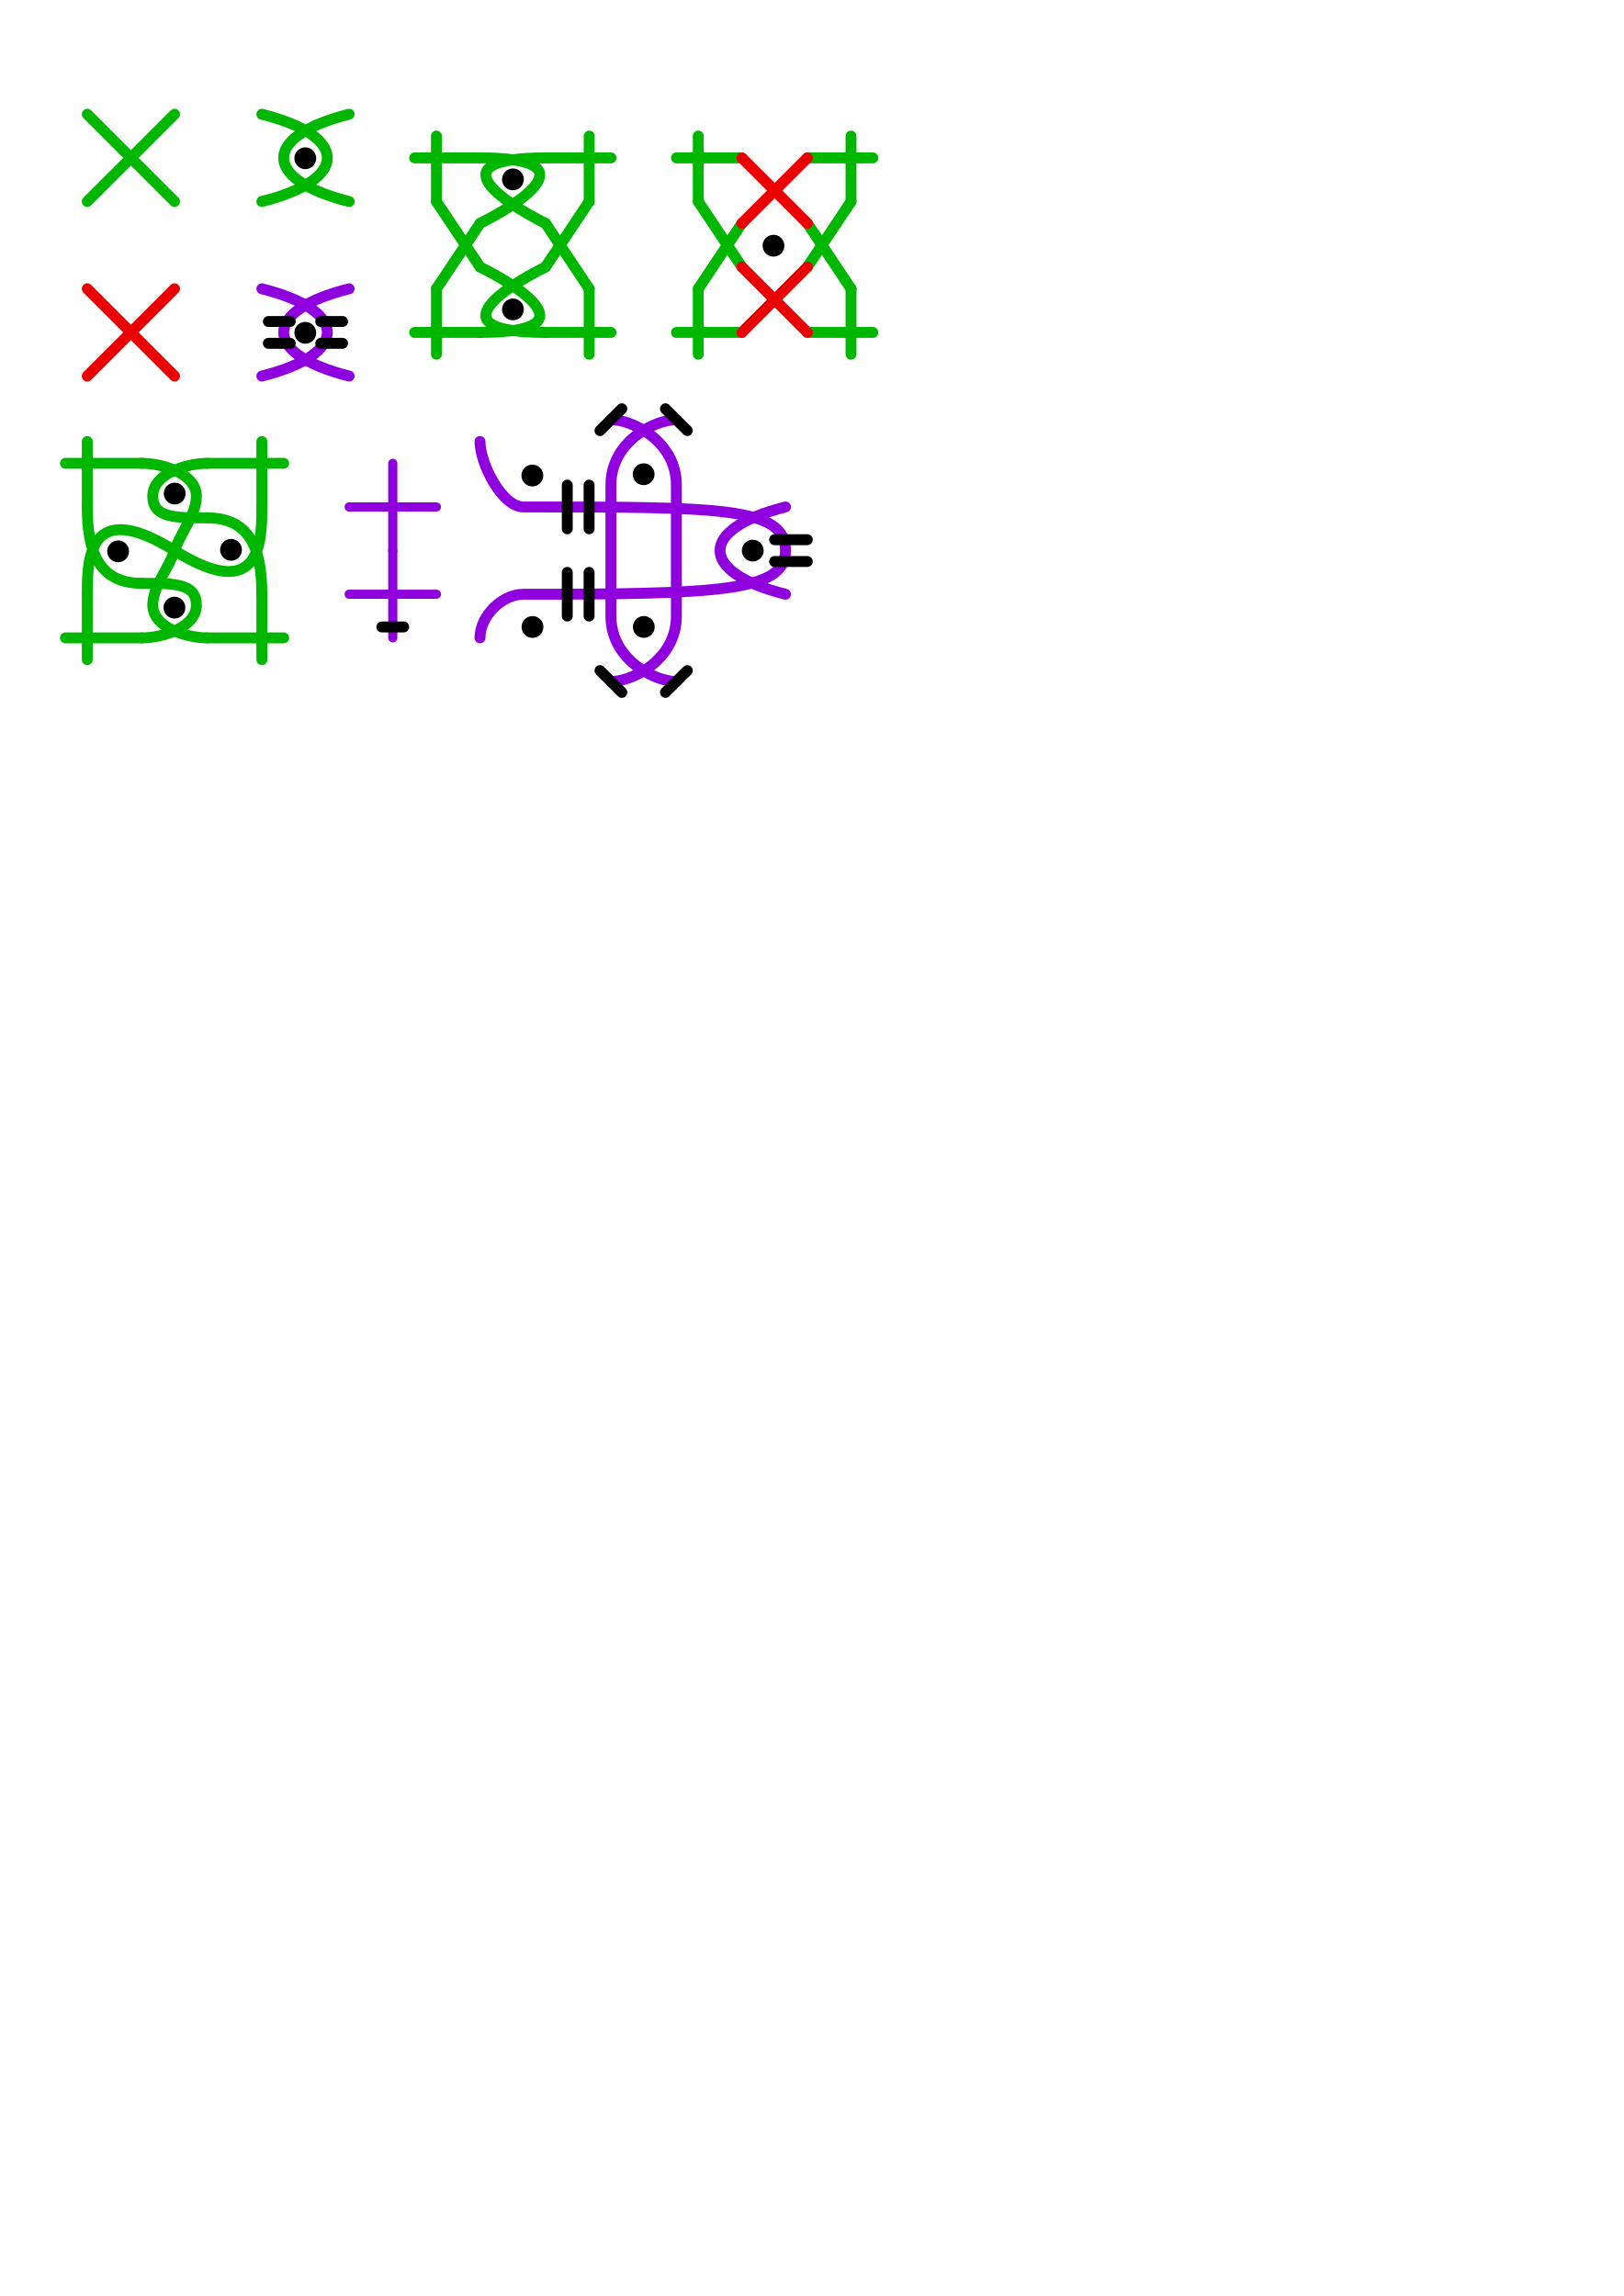
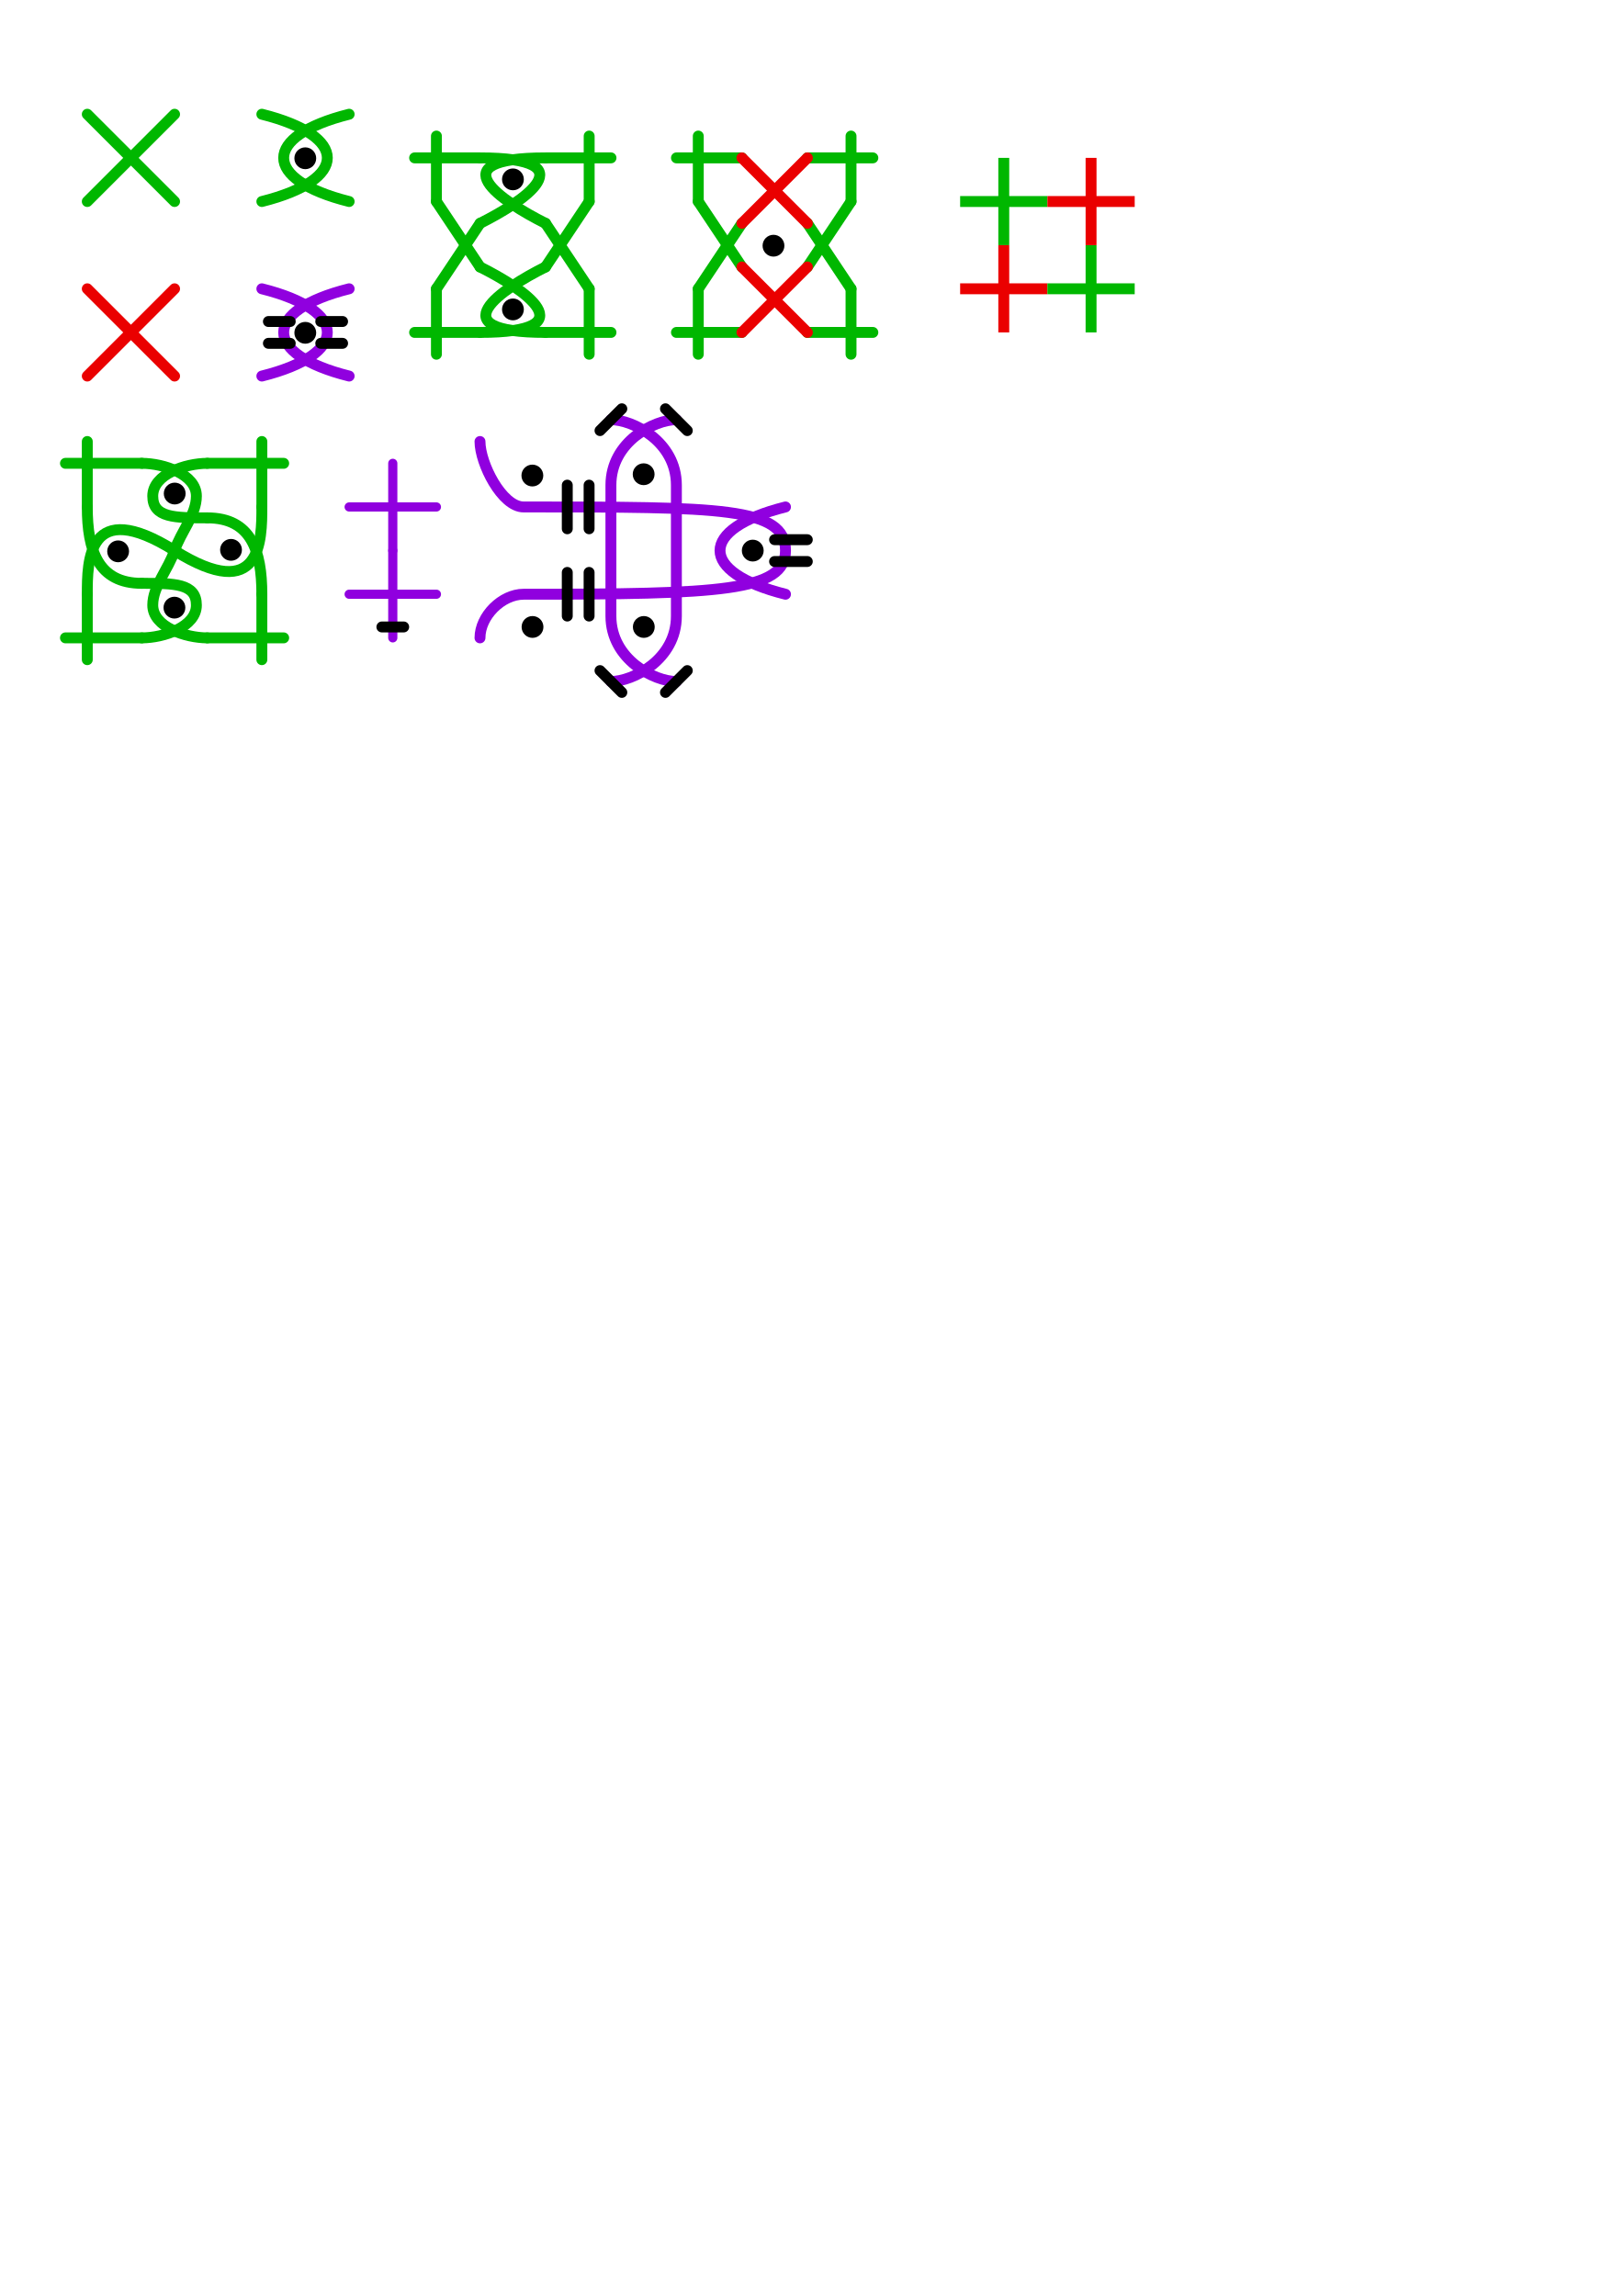
<svg xmlns="http://www.w3.org/2000/svg" width="210mm" height="297mm" viewBox="0 0 744.094 1052.362" id="svg2" version="1.1">
  <defs id="defs4" />
  <g id="layer1">
    <path style="fill:none;fill-rule:evenodd;stroke:#00b700;stroke-width:5;stroke-linecap:round;stroke-linejoin:miter;stroke-opacity:1;stroke-miterlimit:4;stroke-dasharray:none" d="m 40,52.362 40,40" id="path4138" />
    <path style="fill:none;fill-rule:evenodd;stroke:#00b700;stroke-width:5;stroke-linecap:round;stroke-linejoin:miter;stroke-opacity:1;stroke-miterlimit:4;stroke-dasharray:none" d="m 80,52.362 -40,40" id="path4140" />
    <path id="path4142" d="m 40,132.362 40,40" style="fill:none;fill-rule:evenodd;stroke:#ea0000;stroke-width:5;stroke-linecap:round;stroke-linejoin:miter;stroke-miterlimit:4;stroke-dasharray:none;stroke-opacity:1" />
    <path id="path4144" d="m 80,132.362 -40,40" style="fill:none;fill-rule:evenodd;stroke:#ea0000;stroke-width:5;stroke-linecap:round;stroke-linejoin:miter;stroke-miterlimit:4;stroke-dasharray:none;stroke-opacity:1" />
    <path id="path4146" d="m 160,52.362 c -40,10 -40,30 0,40" style="fill:none;fill-rule:evenodd;stroke:#00b700;stroke-width:5;stroke-linecap:round;stroke-linejoin:miter;stroke-miterlimit:4;stroke-dasharray:none;stroke-opacity:1" />
    <path id="path4148" d="m 120,52.362 c 40,10 40,30 0,40" style="fill:none;fill-rule:evenodd;stroke:#00b700;stroke-width:5;stroke-linecap:round;stroke-linejoin:miter;stroke-miterlimit:4;stroke-dasharray:none;stroke-opacity:1" />
    <circle style="opacity:1;fill:#000000;fill-opacity:1;fill-rule:nonzero;stroke:none;stroke-width:5;stroke-linecap:round;stroke-linejoin:bevel;stroke-miterlimit:4;stroke-dasharray:none;stroke-dashoffset:0;stroke-opacity:1" id="path4153" cx="139.902" cy="72.54" r="5" />
    <path style="fill:none;fill-rule:evenodd;stroke:#9000df;stroke-width:5;stroke-linecap:round;stroke-linejoin:miter;stroke-miterlimit:4;stroke-dasharray:none;stroke-opacity:1" d="m 160,132.362 c -40,10 -40,30 0,40" id="path4155" />
    <path style="fill:none;fill-rule:evenodd;stroke:#9000df;stroke-width:5;stroke-linecap:round;stroke-linejoin:miter;stroke-miterlimit:4;stroke-dasharray:none;stroke-opacity:1" d="m 120,132.362 c 40,10 40,30 0,40" id="path4157" />
    <circle r="5" cy="152.54" cx="139.902" id="circle4159" style="opacity:1;fill:#000000;fill-opacity:1;fill-rule:nonzero;stroke:none;stroke-width:5;stroke-linecap:round;stroke-linejoin:bevel;stroke-miterlimit:4;stroke-dasharray:none;stroke-dashoffset:0;stroke-opacity:1" />
    <path id="path4161" d="m 190,72.362 30,0" style="fill:none;fill-rule:evenodd;stroke:#00b700;stroke-width:5;stroke-linecap:round;stroke-linejoin:miter;stroke-miterlimit:4;stroke-dasharray:none;stroke-opacity:1" />
    <path id="path4163" d="m 200,62.362 0,30" style="fill:none;fill-rule:evenodd;stroke:#00b700;stroke-width:5;stroke-linecap:round;stroke-linejoin:miter;stroke-miterlimit:4;stroke-dasharray:none;stroke-opacity:1" />
    <path style="fill:none;fill-rule:evenodd;stroke:#00b700;stroke-width:5;stroke-linecap:round;stroke-linejoin:miter;stroke-miterlimit:4;stroke-dasharray:none;stroke-opacity:1" d="m 220,72.362 c 50,0 20,20 0,30" id="path4165" />
    <path style="fill:none;fill-rule:evenodd;stroke:#00b700;stroke-width:5;stroke-linecap:round;stroke-linejoin:miter;stroke-miterlimit:4;stroke-dasharray:none;stroke-opacity:1" d="m 280,72.362 -30,0" id="path4167" />
    <path style="fill:none;fill-rule:evenodd;stroke:#00b700;stroke-width:5;stroke-linecap:round;stroke-linejoin:miter;stroke-miterlimit:4;stroke-dasharray:none;stroke-opacity:1" d="m 270,62.362 0,30" id="path4169" />
    <path id="path4171" d="m 250,72.362 c -50,0 -20,20 0,30" style="fill:none;fill-rule:evenodd;stroke:#00b700;stroke-width:5;stroke-linecap:round;stroke-linejoin:miter;stroke-miterlimit:4;stroke-dasharray:none;stroke-opacity:1" />
    <path style="fill:none;fill-rule:evenodd;stroke:#00b700;stroke-width:5;stroke-linecap:round;stroke-linejoin:miter;stroke-miterlimit:4;stroke-dasharray:none;stroke-opacity:1" d="m 190,152.362 30,0" id="path4173" />
    <path style="fill:none;fill-rule:evenodd;stroke:#00b700;stroke-width:5;stroke-linecap:round;stroke-linejoin:miter;stroke-miterlimit:4;stroke-dasharray:none;stroke-opacity:1" d="m 200,162.362 0,-30" id="path4175" />
    <path id="path4177" d="m 220,152.362 c 50,0 20,-20 0,-30" style="fill:none;fill-rule:evenodd;stroke:#00b700;stroke-width:5;stroke-linecap:round;stroke-linejoin:miter;stroke-miterlimit:4;stroke-dasharray:none;stroke-opacity:1" />
    <path id="path4179" d="m 280,152.362 -30,0" style="fill:none;fill-rule:evenodd;stroke:#00b700;stroke-width:5;stroke-linecap:round;stroke-linejoin:miter;stroke-miterlimit:4;stroke-dasharray:none;stroke-opacity:1" />
    <path id="path4181" d="m 270,162.362 0,-30" style="fill:none;fill-rule:evenodd;stroke:#00b700;stroke-width:5;stroke-linecap:round;stroke-linejoin:miter;stroke-miterlimit:4;stroke-dasharray:none;stroke-opacity:1" />
    <path style="fill:none;fill-rule:evenodd;stroke:#00b700;stroke-width:5;stroke-linecap:round;stroke-linejoin:miter;stroke-miterlimit:4;stroke-dasharray:none;stroke-opacity:1" d="m 250,152.362 c -50,0 -20,-20 0,-30" id="path4183" />
    <path style="fill:none;fill-rule:evenodd;stroke:#00b700;stroke-width:5;stroke-linecap:round;stroke-linejoin:miter;stroke-miterlimit:4;stroke-dasharray:none;stroke-opacity:1" d="m 220,102.362 -20,30" id="path4185" />
    <path style="fill:none;fill-rule:evenodd;stroke:#00b700;stroke-width:5;stroke-linecap:round;stroke-linejoin:miter;stroke-miterlimit:4;stroke-dasharray:none;stroke-opacity:1" d="M 220,122.362 200,92.362" id="path4187" />
    <path id="path4189" d="m 250,102.362 20,30" style="fill:none;fill-rule:evenodd;stroke:#00b700;stroke-width:5;stroke-linecap:round;stroke-linejoin:miter;stroke-miterlimit:4;stroke-dasharray:none;stroke-opacity:1" />
    <path id="path4191" d="M 250,122.362 270,92.362" style="fill:none;fill-rule:evenodd;stroke:#00b700;stroke-width:5;stroke-linecap:round;stroke-linejoin:miter;stroke-miterlimit:4;stroke-dasharray:none;stroke-opacity:1" />
    <circle style="opacity:1;fill:#000000;fill-opacity:1;fill-rule:nonzero;stroke:none;stroke-width:5;stroke-linecap:round;stroke-linejoin:bevel;stroke-miterlimit:4;stroke-dasharray:none;stroke-dashoffset:0;stroke-opacity:1" id="circle4193" cx="235.063" cy="82.216" r="5" />
    <circle r="5" cy="141.823" cx="235.063" id="circle4195" style="opacity:1;fill:#000000;fill-opacity:1;fill-rule:nonzero;stroke:none;stroke-width:5;stroke-linecap:round;stroke-linejoin:bevel;stroke-miterlimit:4;stroke-dasharray:none;stroke-dashoffset:0;stroke-opacity:1" />
    <path style="fill:none;fill-rule:evenodd;stroke:#00b700;stroke-width:5;stroke-linecap:round;stroke-linejoin:miter;stroke-miterlimit:4;stroke-dasharray:none;stroke-opacity:1" d="m 310,72.362 30,0" id="path4197" />
    <path style="fill:none;fill-rule:evenodd;stroke:#00b700;stroke-width:5;stroke-linecap:round;stroke-linejoin:miter;stroke-miterlimit:4;stroke-dasharray:none;stroke-opacity:1" d="m 320,62.362 0,30" id="path4199" />
    <path id="path4203" d="m 400,72.362 -30,0" style="fill:none;fill-rule:evenodd;stroke:#00b700;stroke-width:5;stroke-linecap:round;stroke-linejoin:miter;stroke-miterlimit:4;stroke-dasharray:none;stroke-opacity:1" />
    <path id="path4205" d="m 390,62.362 0,30" style="fill:none;fill-rule:evenodd;stroke:#00b700;stroke-width:5;stroke-linecap:round;stroke-linejoin:miter;stroke-miterlimit:4;stroke-dasharray:none;stroke-opacity:1" />
    <path id="path4209" d="m 310,152.362 30,0" style="fill:none;fill-rule:evenodd;stroke:#00b700;stroke-width:5;stroke-linecap:round;stroke-linejoin:miter;stroke-miterlimit:4;stroke-dasharray:none;stroke-opacity:1" />
    <path id="path4211" d="m 320,162.362 0,-30" style="fill:none;fill-rule:evenodd;stroke:#00b700;stroke-width:5;stroke-linecap:round;stroke-linejoin:miter;stroke-miterlimit:4;stroke-dasharray:none;stroke-opacity:1" />
    <path style="fill:none;fill-rule:evenodd;stroke:#00b700;stroke-width:5;stroke-linecap:round;stroke-linejoin:miter;stroke-miterlimit:4;stroke-dasharray:none;stroke-opacity:1" d="m 400,152.362 -30,0" id="path4215" />
    <path style="fill:none;fill-rule:evenodd;stroke:#00b700;stroke-width:5;stroke-linecap:round;stroke-linejoin:miter;stroke-miterlimit:4;stroke-dasharray:none;stroke-opacity:1" d="m 390,162.362 0,-30" id="path4217" />
    <path id="path4221" d="m 340,102.362 -20,30" style="fill:none;fill-rule:evenodd;stroke:#00b700;stroke-width:5;stroke-linecap:round;stroke-linejoin:miter;stroke-miterlimit:4;stroke-dasharray:none;stroke-opacity:1" />
    <path id="path4223" d="M 340,122.362 320,92.362" style="fill:none;fill-rule:evenodd;stroke:#00b700;stroke-width:5;stroke-linecap:round;stroke-linejoin:miter;stroke-miterlimit:4;stroke-dasharray:none;stroke-opacity:1" />
    <path style="fill:none;fill-rule:evenodd;stroke:#00b700;stroke-width:5;stroke-linecap:round;stroke-linejoin:miter;stroke-miterlimit:4;stroke-dasharray:none;stroke-opacity:1" d="m 370,102.362 20,30" id="path4225" />
    <path style="fill:none;fill-rule:evenodd;stroke:#00b700;stroke-width:5;stroke-linecap:round;stroke-linejoin:miter;stroke-miterlimit:4;stroke-dasharray:none;stroke-opacity:1" d="M 370,122.362 390,92.362" id="path4227" />
    <circle style="opacity:1;fill:#000000;fill-opacity:1;fill-rule:nonzero;stroke:none;stroke-width:5;stroke-linecap:round;stroke-linejoin:bevel;stroke-miterlimit:4;stroke-dasharray:none;stroke-dashoffset:0;stroke-opacity:1" id="circle4241" cx="-294.965" cy="217.362" r="5" transform="scale(-1,1)" />
    <circle r="5" cy="217.958" cx="-243.965" id="circle4243" style="opacity:1;fill:#000000;fill-opacity:1;fill-rule:nonzero;stroke:none;stroke-width:5;stroke-linecap:round;stroke-linejoin:bevel;stroke-miterlimit:4;stroke-dasharray:none;stroke-dashoffset:0;stroke-opacity:1" transform="scale(-1,1)" />
    <circle style="opacity:1;fill:#000000;fill-opacity:1;fill-rule:nonzero;stroke:none;stroke-width:5;stroke-linecap:round;stroke-linejoin:bevel;stroke-miterlimit:4;stroke-dasharray:none;stroke-dashoffset:0;stroke-opacity:1" id="circle4245" cx="-244.035" cy="287.362" r="5" transform="scale(-1,1)" />
    <circle r="5" cy="287.362" cx="-295.035" id="circle4247" style="opacity:1;fill:#000000;fill-opacity:1;fill-rule:nonzero;stroke:none;stroke-width:5;stroke-linecap:round;stroke-linejoin:bevel;stroke-miterlimit:4;stroke-dasharray:none;stroke-dashoffset:0;stroke-opacity:1" transform="scale(-1,1)" />
    <circle r="5" cy="252.362" cx="-344.965" id="circle4249" style="opacity:1;fill:#000000;fill-opacity:1;fill-rule:nonzero;stroke:none;stroke-width:5;stroke-linecap:round;stroke-linejoin:bevel;stroke-miterlimit:4;stroke-dasharray:none;stroke-dashoffset:0;stroke-opacity:1" transform="scale(-1,1)" />
    <path id="path4251" d="m 219.965,292.362 c 0,-10 10,-20 20,-20 90,0 120,-1.313 120,-20 0,-20 -30,-20 -120,-20 -10,0 -20,-20 -20,-30" style="fill:none;fill-rule:evenodd;stroke:#9000df;stroke-width:5;stroke-linecap:round;stroke-linejoin:miter;stroke-miterlimit:4;stroke-dasharray:none;stroke-opacity:1" />
    <path id="path4253" d="m 359.965,232.362 c -40,10 -40,30 0,40" style="fill:none;fill-rule:evenodd;stroke:#9000df;stroke-width:5;stroke-linecap:round;stroke-linejoin:miter;stroke-miterlimit:4;stroke-dasharray:none;stroke-opacity:1" />
    <path id="path4255" d="m 279.965,192.362 c 10,0 30,10 30,30 l 0,60 c 0,20 -20,30 -30,30" style="fill:none;fill-rule:evenodd;stroke:#9000df;stroke-width:5;stroke-linecap:round;stroke-linejoin:miter;stroke-miterlimit:4;stroke-dasharray:none;stroke-opacity:1" />
    <path id="path4257" d="m 309.965,192.362 c -10,0 -30,10 -30,30 l 0,60 c 0,20 20,30 30,30" style="fill:none;fill-rule:evenodd;stroke:#9000df;stroke-width:5;stroke-linecap:round;stroke-linejoin:miter;stroke-miterlimit:4;stroke-dasharray:none;stroke-opacity:1" />
    <path style="fill:none;fill-rule:evenodd;stroke:#000000;stroke-width:5;stroke-linecap:round;stroke-linejoin:miter;stroke-miterlimit:4;stroke-dasharray:none;stroke-opacity:1" d="m 269.965,222.362 0,20" id="path4259" />
    <path id="path4261" d="m 259.965,222.362 0,20" style="fill:none;fill-rule:evenodd;stroke:#000000;stroke-width:5;stroke-linecap:round;stroke-linejoin:miter;stroke-miterlimit:4;stroke-dasharray:none;stroke-opacity:1" />
    <path id="path4263" d="m 269.965,262.362 0,20" style="fill:none;fill-rule:evenodd;stroke:#000000;stroke-width:5;stroke-linecap:round;stroke-linejoin:miter;stroke-miterlimit:4;stroke-dasharray:none;stroke-opacity:1" />
    <path style="fill:none;fill-rule:evenodd;stroke:#000000;stroke-width:5;stroke-linecap:round;stroke-linejoin:miter;stroke-miterlimit:4;stroke-dasharray:none;stroke-opacity:1" d="m 259.965,262.362 0,20" id="path4265" />
    <g id="g4271" transform="matrix(-1,0,0,1,563.9646,15.00001)">
      <path id="path4267" d="m 209,232.362 -15,0" style="fill:none;fill-rule:evenodd;stroke:#000000;stroke-width:5;stroke-linecap:round;stroke-linejoin:miter;stroke-miterlimit:4;stroke-dasharray:none;stroke-opacity:1" />
      <path style="fill:none;fill-rule:evenodd;stroke:#000000;stroke-width:5;stroke-linecap:round;stroke-linejoin:miter;stroke-miterlimit:4;stroke-dasharray:none;stroke-opacity:1" d="m 209,242.362 -15,0" id="path4269" />
    </g>
    <path id="path4275" d="m 304.965,187.362 10,10" style="fill:none;fill-rule:evenodd;stroke:#000000;stroke-width:5;stroke-linecap:round;stroke-linejoin:miter;stroke-miterlimit:4;stroke-dasharray:none;stroke-opacity:1" />
    <path style="fill:none;fill-rule:evenodd;stroke:#000000;stroke-width:5;stroke-linecap:round;stroke-linejoin:miter;stroke-miterlimit:4;stroke-dasharray:none;stroke-opacity:1" d="m 284.965,187.362 -10,10" id="path4277" />
    <path style="fill:none;fill-rule:evenodd;stroke:#000000;stroke-width:5;stroke-linecap:round;stroke-linejoin:miter;stroke-miterlimit:4;stroke-dasharray:none;stroke-opacity:1" d="m 304.965,317.362 10,-10" id="path4279" />
    <path id="path4281" d="m 284.965,317.362 -10,-10" style="fill:none;fill-rule:evenodd;stroke:#000000;stroke-width:5;stroke-linecap:round;stroke-linejoin:miter;stroke-miterlimit:4;stroke-dasharray:none;stroke-opacity:1" />
    <path id="path4237" d="m 340,122.362 30,30" style="fill:none;fill-rule:evenodd;stroke:#ea0000;stroke-width:5;stroke-linecap:round;stroke-linejoin:miter;stroke-miterlimit:4;stroke-dasharray:none;stroke-opacity:1" />
    <path id="path4239" d="m 370,122.362 -30,30" style="fill:none;fill-rule:evenodd;stroke:#ea0000;stroke-width:5;stroke-linecap:round;stroke-linejoin:miter;stroke-miterlimit:4;stroke-dasharray:none;stroke-opacity:1" />
    <path style="fill:none;fill-rule:evenodd;stroke:#ea0000;stroke-width:5;stroke-linecap:round;stroke-linejoin:miter;stroke-miterlimit:4;stroke-dasharray:none;stroke-opacity:1" d="M 340,72.362 370,102.362" id="path4233" />
    <path style="fill:none;fill-rule:evenodd;stroke:#ea0000;stroke-width:5;stroke-linecap:round;stroke-linejoin:miter;stroke-miterlimit:4;stroke-dasharray:none;stroke-opacity:1" d="M 370,72.362 340,102.362" id="path4235" />
    <circle r="5" cy="112.616" cx="354.467" id="circle4229" style="opacity:1;fill:#000000;fill-opacity:1;fill-rule:nonzero;stroke:none;stroke-width:5;stroke-linecap:round;stroke-linejoin:bevel;stroke-miterlimit:4;stroke-dasharray:none;stroke-dashoffset:0;stroke-opacity:1" />
    <path style="fill:none;fill-rule:evenodd;stroke:#00b700;stroke-width:5;stroke-linecap:round;stroke-linejoin:miter;stroke-miterlimit:4;stroke-dasharray:none;stroke-opacity:1" d="m 30,212.362 35,0" id="path4200" />
    <path style="fill:none;fill-rule:evenodd;stroke:#00b700;stroke-width:5;stroke-linecap:round;stroke-linejoin:miter;stroke-miterlimit:4;stroke-dasharray:none;stroke-opacity:1" d="m 40,202.362 0,30" id="path4202" />
    <path id="path4204" d="m 65,212.362 c 10,0 25,5 25,15 0,8.604 -7.123,16.37 -10,25" style="fill:none;fill-rule:evenodd;stroke:#00b700;stroke-width:5;stroke-linecap:round;stroke-linejoin:miter;stroke-miterlimit:4;stroke-dasharray:none;stroke-opacity:1" />
    <path id="path4206" d="m 130,212.362 -35,0" style="fill:none;fill-rule:evenodd;stroke:#00b700;stroke-width:5;stroke-linecap:round;stroke-linejoin:miter;stroke-miterlimit:4;stroke-dasharray:none;stroke-opacity:1" />
    <path id="path4208" d="m 120,202.362 0,30" style="fill:none;fill-rule:evenodd;stroke:#00b700;stroke-width:5;stroke-linecap:round;stroke-linejoin:miter;stroke-miterlimit:4;stroke-dasharray:none;stroke-opacity:1" />
    <path style="fill:none;fill-rule:evenodd;stroke:#00b700;stroke-width:5;stroke-linecap:round;stroke-linejoin:miter;stroke-miterlimit:4;stroke-dasharray:none;stroke-opacity:1" d="m 95,212.362 c -10,0 -25,5 -25,15 0,10 10,10 25,10" id="path4210" />
    <path style="fill:none;fill-rule:evenodd;stroke:#00b700;stroke-width:5;stroke-linecap:round;stroke-linejoin:miter;stroke-miterlimit:4;stroke-dasharray:none;stroke-opacity:1" d="m 95,237.362 c 20,0 25,15 25,35" id="path4228" />
    <path style="fill:none;fill-rule:evenodd;stroke:#00b700;stroke-width:5;stroke-linecap:round;stroke-linejoin:miter;stroke-miterlimit:4;stroke-dasharray:none;stroke-opacity:1" d="m 80,252.362 c 40,25 40,-5 40,-20" id="path4230" />
    <circle r="5" cy="226.216" cx="80.063" id="circle4232" style="opacity:1;fill:#000000;fill-opacity:1;fill-rule:nonzero;stroke:none;stroke-width:5;stroke-linecap:round;stroke-linejoin:bevel;stroke-miterlimit:4;stroke-dasharray:none;stroke-dashoffset:0;stroke-opacity:1" />
    <circle style="opacity:1;fill:#000000;fill-opacity:1;fill-rule:nonzero;stroke:none;stroke-width:5;stroke-linecap:round;stroke-linejoin:bevel;stroke-miterlimit:4;stroke-dasharray:none;stroke-dashoffset:0;stroke-opacity:1" id="circle4236" cx="-252.02" cy="105.867" r="5" transform="matrix(0,-1,1,0,0,0)" />
    <path id="path4268" d="m 130,292.362 -35,0" style="fill:none;fill-rule:evenodd;stroke:#00b700;stroke-width:5;stroke-linecap:round;stroke-linejoin:miter;stroke-miterlimit:4;stroke-dasharray:none;stroke-opacity:1" />
    <path id="path4270" d="m 120,302.362 0,-30" style="fill:none;fill-rule:evenodd;stroke:#00b700;stroke-width:5;stroke-linecap:round;stroke-linejoin:miter;stroke-miterlimit:4;stroke-dasharray:none;stroke-opacity:1" />
    <path style="fill:none;fill-rule:evenodd;stroke:#00b700;stroke-width:5;stroke-linecap:round;stroke-linejoin:miter;stroke-miterlimit:4;stroke-dasharray:none;stroke-opacity:1" d="m 95,292.362 c -10,1e-5 -25,-5 -25,-15 0,-8.604 7.123,-16.37 10,-25" id="path4272" />
    <path style="fill:none;fill-rule:evenodd;stroke:#00b700;stroke-width:5;stroke-linecap:round;stroke-linejoin:miter;stroke-miterlimit:4;stroke-dasharray:none;stroke-opacity:1" d="m 30,292.362 35,0" id="path4274" />
    <path style="fill:none;fill-rule:evenodd;stroke:#00b700;stroke-width:5;stroke-linecap:round;stroke-linejoin:miter;stroke-miterlimit:4;stroke-dasharray:none;stroke-opacity:1" d="m 40,302.362 0,-30" id="path4276" />
    <path id="path4278" d="m 65,292.362 c 10,1e-5 25,-5 25,-15 0,-10 -10,-10 -25,-10" style="fill:none;fill-rule:evenodd;stroke:#00b700;stroke-width:5;stroke-linecap:round;stroke-linejoin:miter;stroke-miterlimit:4;stroke-dasharray:none;stroke-opacity:1" />
    <path id="path4280" d="m 65,267.362 c -20,0 -25,-15 -25,-35" style="fill:none;fill-rule:evenodd;stroke:#00b700;stroke-width:5;stroke-linecap:round;stroke-linejoin:miter;stroke-miterlimit:4;stroke-dasharray:none;stroke-opacity:1" />
    <path id="path4282" d="m 80,252.362 c -40,-25 -40,5 -40,20" style="fill:none;fill-rule:evenodd;stroke:#00b700;stroke-width:5;stroke-linecap:round;stroke-linejoin:miter;stroke-miterlimit:4;stroke-dasharray:none;stroke-opacity:1" />
    <circle style="opacity:1;fill:#000000;fill-opacity:1;fill-rule:nonzero;stroke:none;stroke-width:5;stroke-linecap:round;stroke-linejoin:bevel;stroke-miterlimit:4;stroke-dasharray:none;stroke-dashoffset:0;stroke-opacity:1" id="circle4284" cx="-79.937" cy="-278.508" r="5" transform="scale(-1,-1)" />
    <circle transform="matrix(0,1,-1,0,0,0)" r="5" cy="-54.133" cx="252.704" id="circle4286" style="opacity:1;fill:#000000;fill-opacity:1;fill-rule:nonzero;stroke:none;stroke-width:5;stroke-linecap:round;stroke-linejoin:bevel;stroke-miterlimit:4;stroke-dasharray:none;stroke-dashoffset:0;stroke-opacity:1" />
    <path style="fill:none;fill-rule:evenodd;stroke:#000000;stroke-width:5;stroke-linecap:round;stroke-linejoin:miter;stroke-miterlimit:4;stroke-dasharray:none;stroke-opacity:1" d="m 123,147.362 10,0" id="path4219" />
    <path id="path4222" d="m 147,147.362 10,0" style="fill:none;fill-rule:evenodd;stroke:#000000;stroke-width:5;stroke-linecap:round;stroke-linejoin:miter;stroke-miterlimit:4;stroke-dasharray:none;stroke-opacity:1" />
    <path style="fill:none;fill-rule:evenodd;stroke:#000000;stroke-width:5;stroke-linecap:round;stroke-linejoin:miter;stroke-miterlimit:4;stroke-dasharray:none;stroke-opacity:1" d="m 147,157.362 10,0" id="path4224" />
    <path id="path4226" d="m 123,157.362 10,0" style="fill:none;fill-rule:evenodd;stroke:#000000;stroke-width:5;stroke-linecap:round;stroke-linejoin:miter;stroke-miterlimit:4;stroke-dasharray:none;stroke-opacity:1" />
    <path style="fill:none;fill-rule:evenodd;stroke:#9000df;stroke-width:4.204;stroke-linecap:round;stroke-linejoin:miter;stroke-miterlimit:4;stroke-dasharray:none;stroke-opacity:1" d="m 200,232.362 -40,0" id="path3425" />
    <path id="path4231" d="m 180,252.362 0,-40" style="fill:none;fill-rule:evenodd;stroke:#9000df;stroke-width:4.204;stroke-linecap:round;stroke-linejoin:miter;stroke-miterlimit:4;stroke-dasharray:none;stroke-opacity:1" />
    <path id="path4234" d="m 200,272.362 -40,0" style="fill:none;fill-rule:evenodd;stroke:#9000df;stroke-width:4.204;stroke-linecap:round;stroke-linejoin:miter;stroke-miterlimit:4;stroke-dasharray:none;stroke-opacity:1" />
    <path style="fill:none;fill-rule:evenodd;stroke:#9000df;stroke-width:4.204;stroke-linecap:round;stroke-linejoin:miter;stroke-miterlimit:4;stroke-dasharray:none;stroke-opacity:1" d="m 180,292.362 0,-40" id="path4236" />
    <path style="fill:none;fill-rule:evenodd;stroke:#000000;stroke-width:5;stroke-linecap:round;stroke-linejoin:miter;stroke-miterlimit:4;stroke-dasharray:none;stroke-opacity:1" d="m 175,287.362 10,0" id="path4238" />
+     <path id="path4240" d="m 460,72.362 0,40" style="fill:none;fill-rule:evenodd;stroke:#00b700;stroke-width:5;stroke-linecap:butt;stroke-linejoin:miter;stroke-miterlimit:4;stroke-dasharray:none;stroke-opacity:1" />
+     <path style="fill:none;fill-rule:evenodd;stroke:#ea0000;stroke-width:5;stroke-linecap:butt;stroke-linejoin:miter;stroke-miterlimit:4;stroke-dasharray:none;stroke-opacity:1" d="m 460,112.362 0,40" id="path4244" />
+     <path style="fill:none;fill-rule:evenodd;stroke:#ea0000;stroke-width:5;stroke-linecap:butt;stroke-linejoin:miter;stroke-miterlimit:4;stroke-dasharray:none;stroke-opacity:1" d="m 480,132.362 -40,0" id="path4246" />
+     <path style="fill:none;fill-rule:evenodd;stroke:#00b700;stroke-width:5;stroke-linecap:butt;stroke-linejoin:miter;stroke-miterlimit:4;stroke-dasharray:none;stroke-opacity:1" d="m 480,92.362 -40,0" id="path4248" />
+     <path style="fill:none;fill-rule:evenodd;stroke:#00b700;stroke-width:5;stroke-linecap:butt;stroke-linejoin:miter;stroke-miterlimit:4;stroke-dasharray:none;stroke-opacity:1" d="m 500,112.362 0,40" id="path4252" />
+     <path id="path4254" d="m 500,72.362 0,40" style="fill:none;fill-rule:evenodd;stroke:#ea0000;stroke-width:5;stroke-linecap:butt;stroke-linejoin:miter;stroke-miterlimit:4;stroke-dasharray:none;stroke-opacity:1" />
+     <path id="path4256" d="m 520,92.362 -40,0" style="fill:none;fill-rule:evenodd;stroke:#ea0000;stroke-width:5;stroke-linecap:butt;stroke-linejoin:miter;stroke-miterlimit:4;stroke-dasharray:none;stroke-opacity:1" />
+     <path id="path4258" d="m 520,132.362 -40,0" style="fill:none;fill-rule:evenodd;stroke:#00b700;stroke-width:5;stroke-linecap:butt;stroke-linejoin:miter;stroke-miterlimit:4;stroke-dasharray:none;stroke-opacity:1" />
  </g>
</svg>
